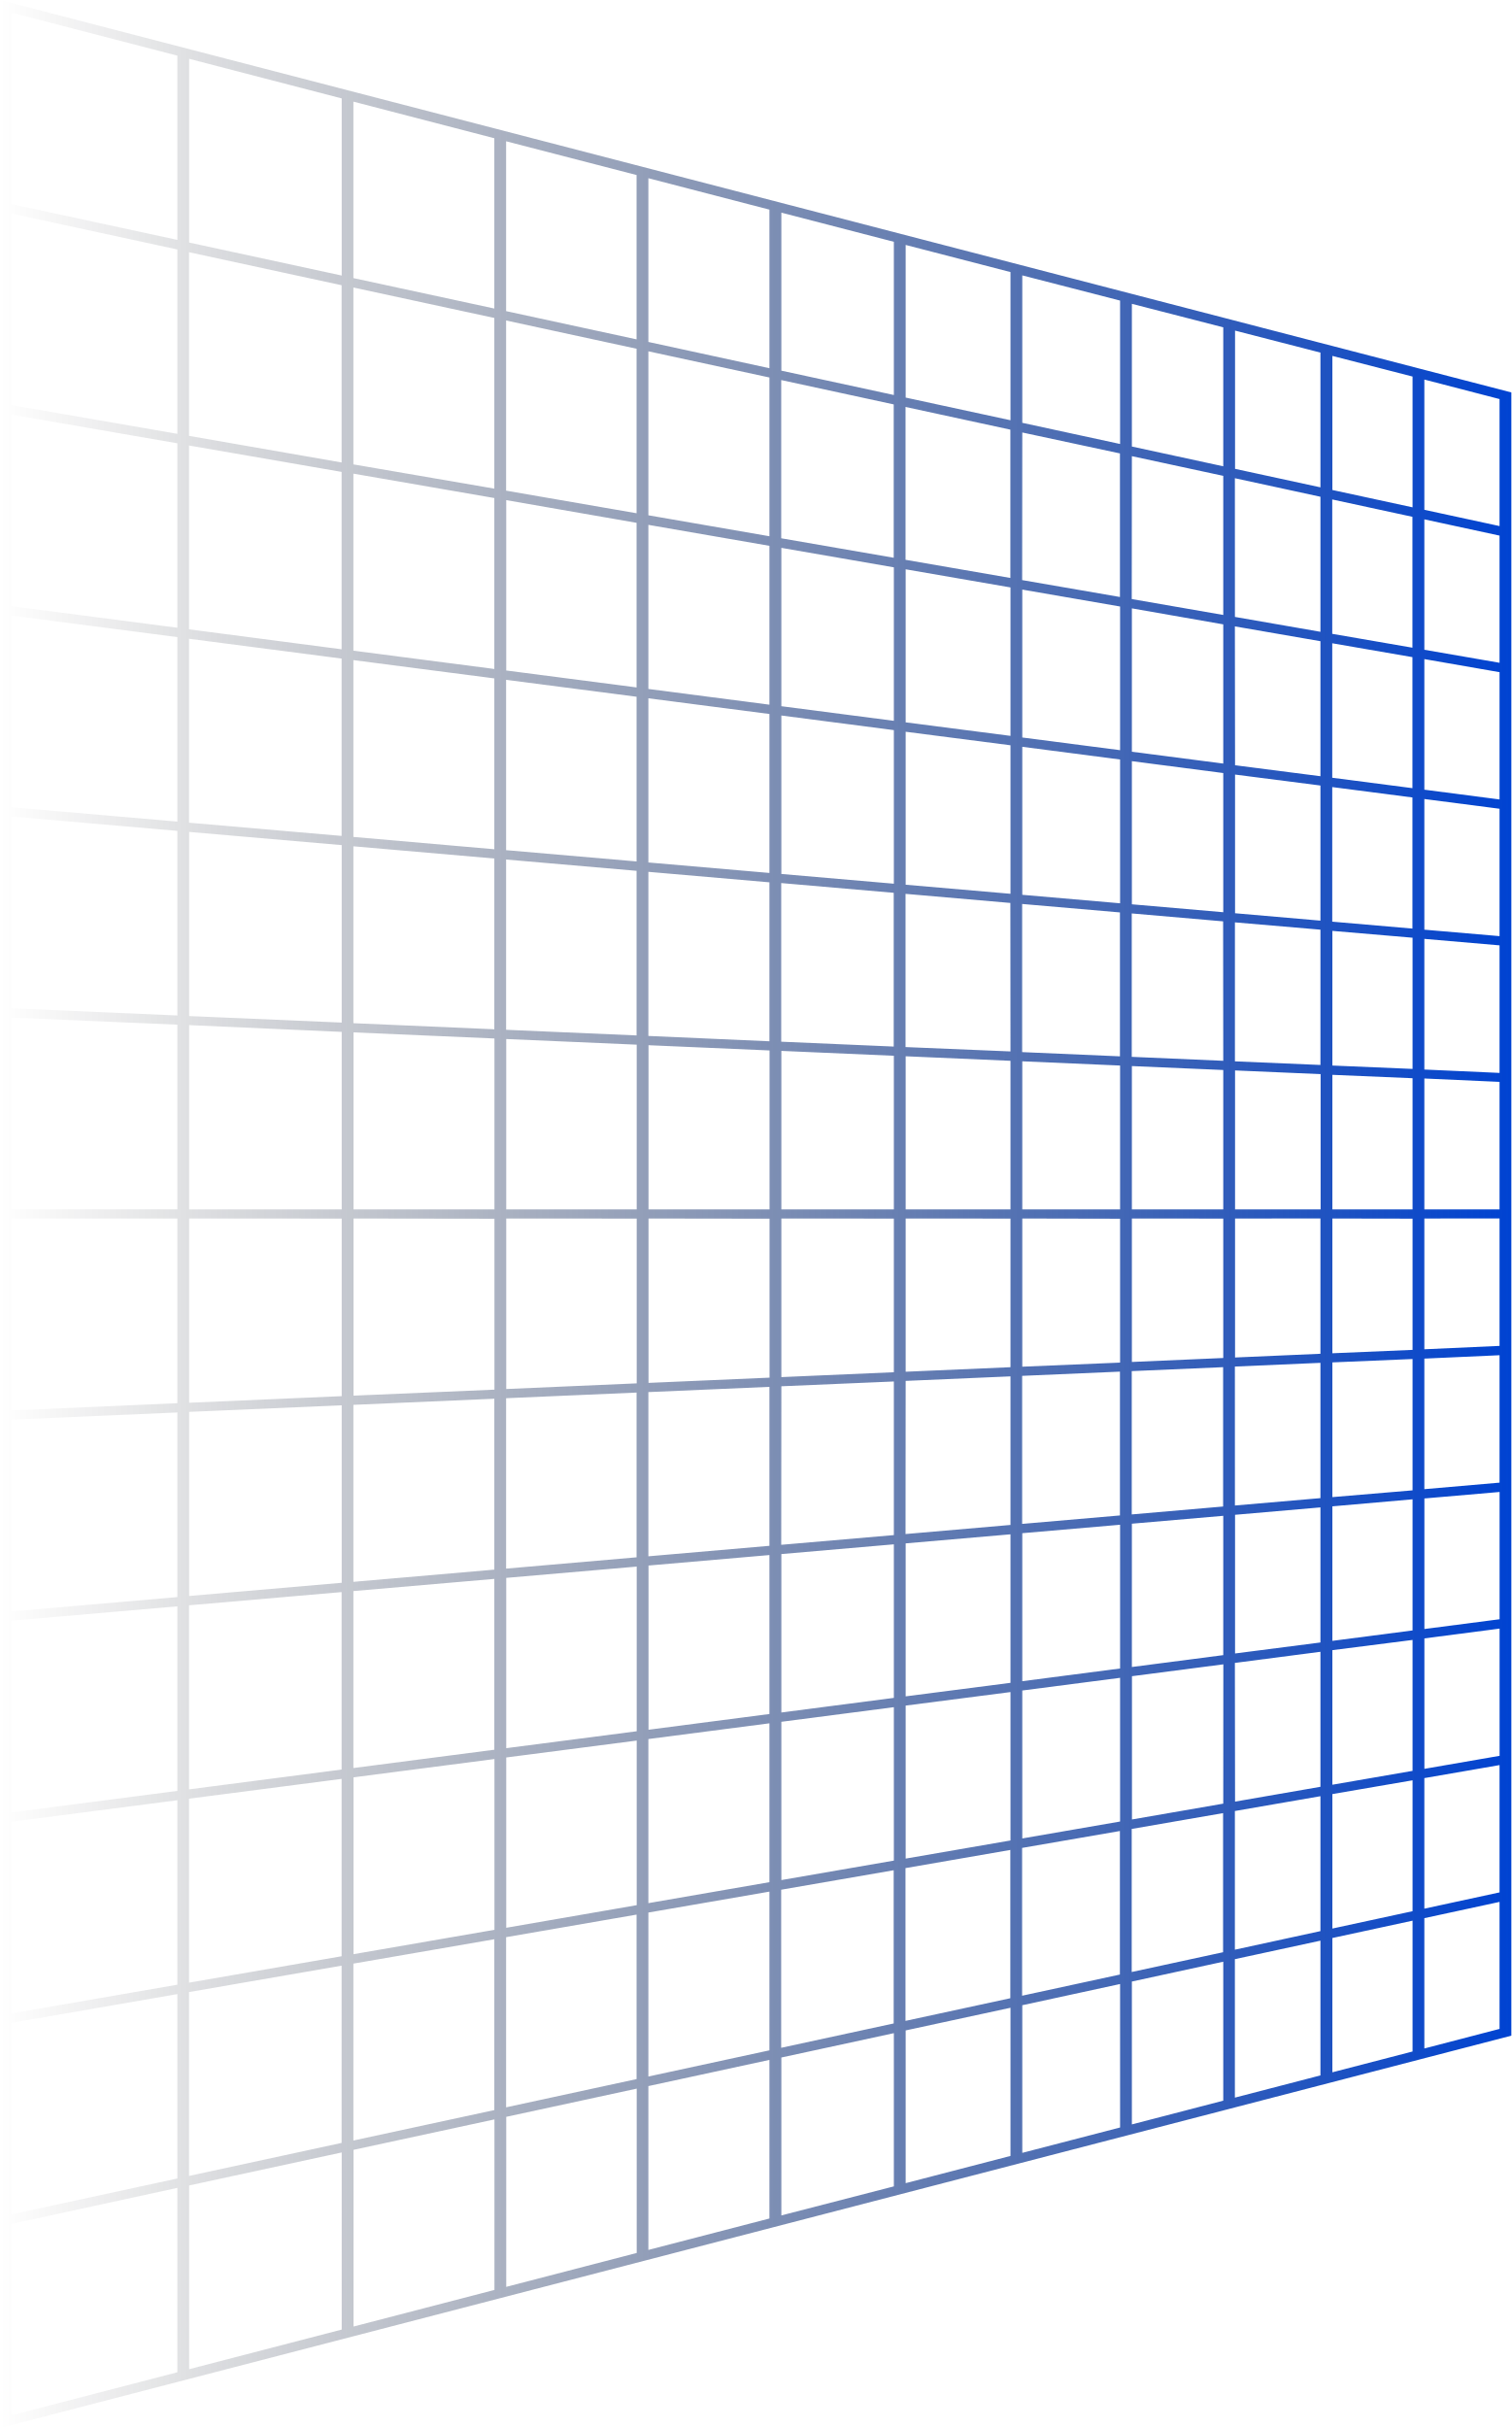
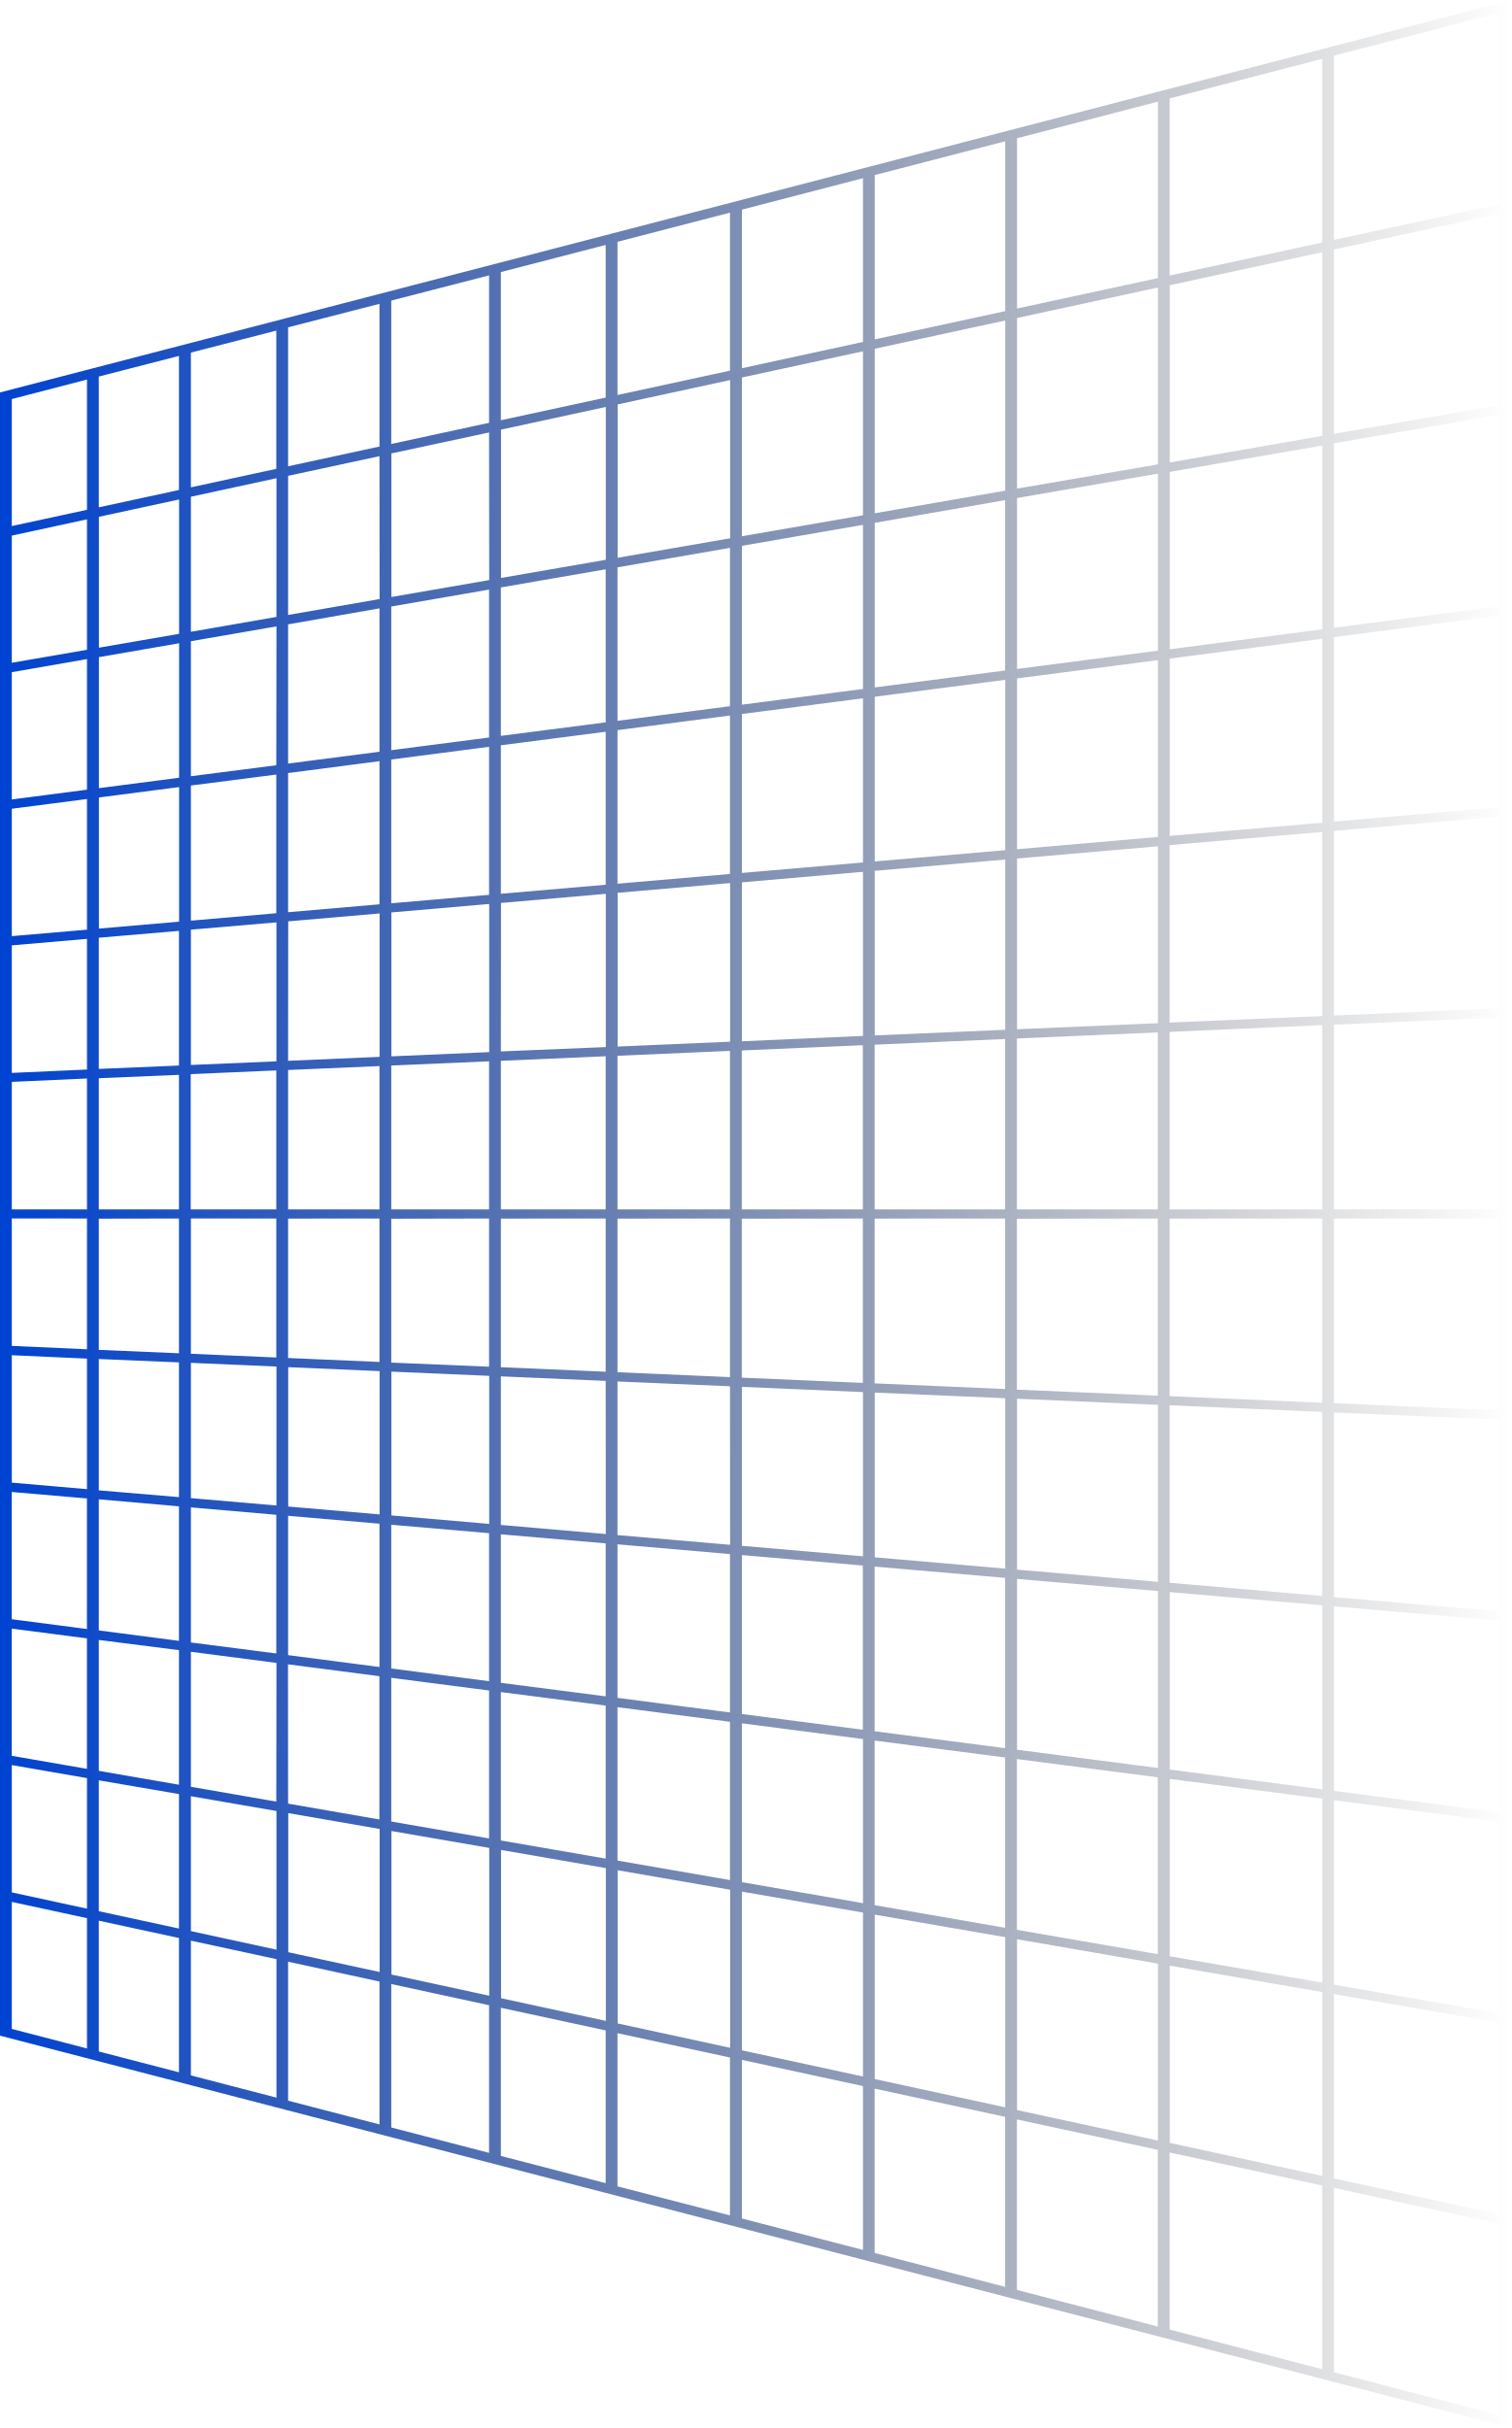
<svg xmlns="http://www.w3.org/2000/svg" width="315" height="506" viewBox="0 0 315 506" fill="none">
-   <path d="M314.159 81.567L315 81.785V424.236L1.61 505.584L0 506L0 0L314.159 81.567ZM39.427 12.258L39.427 50.546L71.222 57.425V20.512L39.427 12.258ZM162.853 147.175L186.302 150.22V118.234L162.853 114.174V147.175ZM160.367 113.751L135.137 109.381V143.581L160.367 146.858V113.751ZM188.761 150.538L210.609 153.357V122.421L188.761 118.643V150.538ZM213.069 153.695L233.451 156.339V126.396L213.069 122.872V153.695ZM235.911 156.663L254.955 159.13V130.118L235.911 126.784V156.663ZM257.415 159.482L275.211 161.766V133.628L257.379 130.541L257.415 159.482ZM257.415 161.421V190.32L275.211 191.864V163.704L257.415 161.421ZM254.955 161.103L235.911 158.629V188.459L254.955 190.109V161.103ZM233.451 158.284L213.069 155.634L213.069 186.479L233.451 188.248V158.284ZM210.609 155.317L188.761 152.497L188.761 184.378L210.609 186.267L210.609 155.317ZM186.302 152.159L162.853 149.114V182.137L186.302 184.167V152.159ZM160.367 148.797L135.137 145.526V179.74L160.367 181.925V148.797ZM132.677 145.202L105.485 141.677V177.174L132.677 179.529V145.202ZM132.677 143.263V108.958L105.512 104.228V139.732L132.677 143.263ZM103.026 103.791L73.654 98.709V135.602L103.026 139.415V103.791ZM103.026 101.832V66.264L73.654 59.92V96.778L103.026 101.832ZM105.485 102.254L132.677 106.963V72.678L105.485 66.793V102.254ZM135.137 107.386L160.367 111.756V78.67L135.137 73.214V107.386ZM162.826 112.179L186.274 116.239V84.281L162.826 79.205V112.179ZM188.734 116.662L210.582 120.447V89.539L188.734 84.809V116.662ZM213.041 120.891L233.424 124.415V94.494L213.069 90.131L213.041 120.891ZM235.884 124.845L254.955 128.158V99.167L235.911 95.065L235.884 124.845ZM257.388 128.567L275.211 131.668V103.523L257.379 99.661L257.388 128.567ZM277.671 132.091L294.382 134.981V107.703L277.671 104.087V132.091ZM277.671 134.058V162.083L294.382 164.254V136.948L277.671 134.058ZM277.671 164.029V192.075L294.382 193.52V166.193L277.671 164.029ZM257.388 192.223V221.186L275.211 221.94V193.746L257.388 192.223ZM254.928 192.012L235.884 190.362V220.249L254.955 221.073L254.928 192.012ZM233.424 190.151L213.041 188.389V219.262L233.424 220.143V190.151ZM210.582 188.177L188.734 186.281V218.211L210.609 219.121L210.582 188.177ZM186.274 186.063L162.826 184.033V217.091L186.274 218.106V186.063ZM160.367 183.878L135.137 181.693V215.892L160.367 217.006V183.878ZM132.677 181.481L105.485 179.127V214.61L132.677 215.787V181.481ZM103.026 178.915L73.654 176.371V213.235L103.026 214.504V178.915ZM103.026 176.984V141.381L73.654 137.568V174.418L103.026 176.984ZM71.195 137.251L39.4 133.12V171.451L71.195 174.207V137.251ZM71.195 135.313V98.343L39.4 92.844V131.154L71.195 135.313ZM71.195 96.383V59.441L39.4 52.562V90.836L71.195 96.383ZM73.654 21.181V57.954L103.026 64.298V28.808L73.654 21.181ZM105.485 29.442V64.84L132.677 70.726V36.477L105.485 29.442ZM135.137 37.139V71.262L160.367 76.738V43.687L135.137 37.139ZM162.853 44.315V77.246L186.302 82.321V50.391L162.853 44.315ZM188.761 51.046V82.857L210.609 87.579V56.699L188.761 51.046ZM213.069 57.39V88.115L233.451 92.527V62.641L213.069 57.39ZM235.911 63.318V93.056L254.955 97.179V68.217L235.911 63.318ZM257.415 68.9V97.708L275.211 101.564V73.482L257.415 68.9ZM277.698 74.173V102.113L294.409 105.729V78.472L277.698 74.173ZM312.54 83.167L296.869 79.1V106.244L312.54 109.634V83.167ZM312.54 111.622L296.869 108.232V135.411L312.54 138.125V111.622ZM312.54 140.084L296.869 137.357V164.571L312.54 166.608V140.084ZM312.54 168.547L296.869 166.517V193.746L312.54 195.092V168.547ZM277.698 193.999V222.06L294.409 222.765V195.423L277.698 193.999ZM312.54 197.016L296.869 195.663V222.892L312.54 223.597V197.016ZM312.54 252.045V225.465L296.869 224.76V252.045H312.54ZM294.409 252.045V224.703L277.698 223.998V252.045H294.409ZM275.247 252.045V223.85L257.415 223.082V252.045H275.247ZM254.955 252.045V222.99L235.911 222.173V252.045H254.955ZM233.451 252.045V222.06L213.069 221.179V252.045H233.451ZM210.609 252.045V221.073L188.761 220.129V252.045H210.609ZM186.302 252.045V220.023L162.853 219.008V252.045H186.302ZM160.394 252.045V218.916L135.164 217.824V252.045H160.394ZM132.704 252.045V217.711L105.512 216.534V252.045H132.704ZM103.053 252.045V216.421L73.681 215.152V252.045L103.053 252.045ZM71.222 252.045V215.047L39.427 213.637V252.045H71.222ZM312.54 308.984V282.432L296.869 283.136V310.344L312.54 308.984ZM294.409 283.221L277.698 283.926V312.001L294.409 310.591V283.221ZM105.512 401.751L132.704 397.042V362.737L105.512 366.261V401.751ZM103.053 366.585L73.681 370.398V407.256L103.053 402.174V366.585ZM254.973 346.849L235.929 349.323V379.181L254.955 375.882L254.973 346.849ZM257.415 375.459L275.211 372.372V344.234L257.379 346.553L257.415 375.459ZM233.451 349.661L213.069 352.305V383.135L233.451 379.611V349.661ZM210.609 352.629L188.761 355.448V387.336L210.609 383.558V352.629ZM186.302 355.78L162.853 358.825V391.812L186.302 387.752V355.78ZM160.367 359.142L135.137 362.419V396.619L160.367 392.249V359.142ZM132.704 360.798V326.478L105.512 328.833V364.323L132.704 360.798ZM135.164 360.481L160.367 357.203V324.075L135.164 326.26V360.481ZM162.853 356.886L186.302 353.841V321.84L162.853 323.87V356.886ZM188.761 353.524L210.609 350.705V319.754L188.761 321.643V353.524ZM213.069 350.366L233.451 347.716V317.759L213.069 319.521V350.366ZM235.911 347.406L254.955 344.932V315.898L235.911 317.541V347.406ZM257.415 344.586L275.211 342.296V314.143L257.415 315.687V344.586ZM277.698 341.957L294.409 339.786V312.459L277.698 313.925V341.957ZM277.698 343.896V371.942L294.409 369.052V341.767L277.698 343.896ZM277.698 373.888V401.913L294.409 398.297V371.019L277.698 373.888ZM275.211 374.332L257.379 377.419V406.318L275.211 402.449V374.332ZM254.919 377.856L235.875 381.155V410.97L254.919 406.847V377.856ZM233.415 381.585L213.032 385.109V415.911L233.415 411.499V381.585ZM210.573 385.532L188.725 389.317V421.156L210.573 416.433V385.532ZM186.265 389.761L162.817 393.821V426.766L186.265 421.691V389.761ZM160.367 394.216L135.137 398.579V432.751L160.367 427.295V394.216ZM132.677 399.009L105.485 403.71V439.172L132.677 433.286V399.009ZM103.026 404.14L73.654 409.222V446.087L103.026 439.743V404.14ZM71.195 409.645L39.4 415.15V453.467L71.195 446.587V409.645ZM71.195 407.686V370.723L39.4 374.846V413.191L71.195 407.686ZM71.195 368.777V331.793L39.4 334.549V372.908L71.195 368.777ZM73.654 368.46L103.026 364.647V329.044L73.654 331.582V368.46ZM103.026 327.113V291.496L73.654 292.772V329.657L103.026 327.113ZM105.485 326.901L132.677 324.547V290.213L105.485 291.39V326.901ZM135.137 324.336L160.367 322.151V289.022L135.137 290.115V324.336ZM162.826 321.939L186.302 319.916V287.901L162.853 288.902L162.826 321.939ZM188.734 319.698L210.609 317.802V286.837L188.761 287.781L188.734 319.698ZM213.041 317.583L233.424 315.821V285.85L213.041 286.731V317.583ZM235.884 315.609L254.928 313.96V284.92L235.884 285.744V315.609ZM257.388 313.749L275.211 312.212V284.018L257.379 284.793L257.388 313.749ZM312.549 310.929L296.878 312.283V339.49L312.549 337.453V310.929ZM312.549 339.406L296.878 341.443V368.629L312.549 365.916V339.406ZM312.54 367.847L296.869 370.561V397.768L312.54 394.378V367.847ZM312.54 422.826V396.359L296.869 399.749V426.907L312.54 422.826ZM294.409 427.535V400.271L277.698 403.886V431.87L294.409 427.535ZM275.211 432.518V404.436L257.379 408.292V437.149L275.211 432.518ZM254.955 437.783V408.821L235.911 412.958V442.731L254.955 437.783ZM233.451 443.373V413.473L213.069 417.892V448.659L233.451 443.373ZM210.609 449.301V418.421L188.761 423.143V454.975L210.609 449.301ZM186.302 455.645V423.714L162.853 428.789V461.699L186.302 455.645ZM160.367 462.341V429.283L135.137 434.745V468.889L160.367 462.341ZM132.704 469.523V435.274L105.512 441.153V476.586L132.704 469.523ZM103.053 477.227V441.688L73.681 448.032V484.854L103.053 477.227ZM71.222 485.488V448.575L39.427 455.454V493.742L71.222 485.488ZM2.451 503.343L36.967 494.384V455.955L2.451 463.454V503.343ZM2.451 461.467L36.967 454.002V415.573L2.451 421.55V461.467ZM2.451 419.591L36.967 413.614V375.17L2.451 379.646V419.591ZM2.451 377.708L36.967 373.225V334.761L2.451 337.749V377.708ZM2.451 295.852V335.818L36.967 332.836V294.358L2.451 295.852ZM39.427 332.604L71.222 329.855V292.864L39.427 294.238V332.604ZM2.451 253.941V293.935L36.967 292.427V253.941H2.451ZM39.427 253.941V292.335L71.222 290.96L71.222 253.955L39.427 253.941ZM73.681 253.941L73.681 290.855L103.053 289.607L103.053 253.983L73.681 253.941ZM105.512 253.941L105.512 289.473L132.704 288.296L132.704 253.955L105.512 253.941ZM135.164 253.941L135.164 288.197L160.394 287.105L160.394 253.976L135.164 253.941ZM162.853 253.941L162.853 286.992L186.302 285.977L186.302 253.955L162.853 253.941ZM188.761 253.941V285.871L210.609 284.927V253.955L188.761 253.941ZM213.069 253.941V284.821L233.451 283.968V253.983L213.069 253.941ZM235.911 253.941V283.834L254.955 283.01V253.955L235.911 253.941ZM257.415 253.941V282.904L275.211 282.128V253.934L257.415 253.941ZM277.698 253.941V282.023L294.409 281.318V253.969L277.698 253.941ZM296.869 253.941V281.191L312.54 280.486V253.927L296.869 253.941ZM2.451 252.031H36.967V213.545L2.451 212.072V252.031ZM71.222 213.108V176.124L39.427 173.375V211.748L71.222 213.108ZM2.451 210.134L36.967 211.628V173.157L2.451 170.168V210.134ZM2.451 168.237L36.967 171.225V132.775L2.451 128.292V168.237ZM2.451 126.34L36.967 130.823V92.386L2.451 86.416V126.34ZM2.451 84.436L36.967 90.413V51.991L2.451 44.519V84.436ZM36.967 49.996L36.967 11.602L2.451 2.643L2.451 42.545L36.967 49.996Z" fill="url(#paint0_linear_280_163)" />
+   <path d="M0.841 81.567L0 81.785L0 424.236L313.39 505.584L315 506L315 0L0.841 81.567ZM275.573 12.258L275.573 50.546L243.778 57.425V20.512L275.573 12.258ZM152.147 147.175L128.698 150.22V118.234L152.147 114.174V147.175ZM154.633 113.751L179.863 109.381V143.581L154.633 146.858V113.751ZM126.239 150.538L104.391 153.357V122.421L126.239 118.643V150.538ZM101.931 153.695L81.549 156.339V126.396L101.931 122.872V153.695ZM79.089 156.663L60.045 159.13V130.118L79.089 126.784V156.663ZM57.585 159.482L39.789 161.766V133.628L57.621 130.541L57.585 159.482ZM57.585 161.421V190.32L39.789 191.864V163.704L57.585 161.421ZM60.045 161.103L79.089 158.629V188.459L60.045 190.109V161.103ZM81.549 158.284L101.931 155.634L101.931 186.479L81.549 188.248V158.284ZM104.391 155.317L126.239 152.497L126.239 184.378L104.391 186.267L104.391 155.317ZM128.698 152.159L152.147 149.114V182.137L128.698 184.167V152.159ZM154.633 148.797L179.863 145.526V179.74L154.633 181.925V148.797ZM182.323 145.202L209.515 141.677V177.174L182.323 179.529V145.202ZM182.323 143.263V108.958L209.488 104.228V139.732L182.323 143.263ZM211.974 103.791L241.346 98.709V135.602L211.974 139.415V103.791ZM211.974 101.832V66.264L241.346 59.92V96.778L211.974 101.832ZM209.515 102.254L182.323 106.963V72.678L209.515 66.793V102.254ZM179.863 107.386L154.633 111.756V78.67L179.863 73.214V107.386ZM152.174 112.179L128.726 116.239V84.281L152.174 79.205V112.179ZM126.266 116.662L104.418 120.447V89.539L126.266 84.809V116.662ZM101.959 120.891L81.576 124.415V94.494L101.931 90.131L101.959 120.891ZM79.116 124.845L60.045 128.158L60.045 99.167L79.089 95.065L79.116 124.845ZM57.612 128.567L39.789 131.668V103.523L57.621 99.661L57.612 128.567ZM37.329 132.091L20.618 134.981L20.618 107.703L37.329 104.087V132.091ZM37.329 134.058V162.083L20.618 164.254V136.948L37.329 134.058ZM37.329 164.029V192.075L20.618 193.52L20.618 166.193L37.329 164.029ZM57.612 192.223L57.612 221.186L39.789 221.94L39.789 193.746L57.612 192.223ZM60.072 192.012L79.116 190.362V220.249L60.045 221.073L60.072 192.012ZM81.576 190.151L101.959 188.389V219.262L81.576 220.143V190.151ZM104.418 188.177L126.266 186.281V218.211L104.391 219.121L104.418 188.177ZM128.726 186.063L152.174 184.033V217.091L128.726 218.106V186.063ZM154.633 183.878L179.863 181.693V215.892L154.633 217.006V183.878ZM182.323 181.481L209.515 179.127V214.61L182.323 215.787V181.481ZM211.974 178.915L241.346 176.371V213.235L211.974 214.504V178.915ZM211.974 176.984V141.381L241.346 137.568V174.418L211.974 176.984ZM243.805 137.251L275.6 133.12V171.451L243.805 174.207V137.251ZM243.805 135.313V98.343L275.6 92.844V131.154L243.805 135.313ZM243.805 96.383V59.441L275.6 52.562V90.836L243.805 96.383ZM241.346 21.181V57.954L211.974 64.298V28.808L241.346 21.181ZM209.515 29.442V64.84L182.323 70.726V36.477L209.515 29.442ZM179.863 37.139V71.262L154.633 76.738V43.687L179.863 37.139ZM152.147 44.315V77.246L128.698 82.321V50.391L152.147 44.315ZM126.239 51.046V82.857L104.391 87.579V56.699L126.239 51.046ZM101.931 57.39V88.115L81.549 92.527V62.641L101.931 57.39ZM79.089 63.318V93.056L60.045 97.179V68.217L79.089 63.318ZM57.585 68.9V97.708L39.789 101.564L39.789 73.482L57.585 68.9ZM37.302 74.173L37.302 102.113L20.591 105.729V78.472L37.302 74.173ZM2.46 83.167L18.131 79.1V106.244L2.46 109.634L2.46 83.167ZM2.46 111.622L18.131 108.232L18.131 135.411L2.46 138.125L2.46 111.622ZM2.46 140.084L18.131 137.357V164.571L2.46 166.608L2.46 140.084ZM2.46 168.547L18.131 166.517L18.131 193.746L2.46 195.092L2.46 168.547ZM37.302 193.999L37.302 222.06L20.591 222.765V195.423L37.302 193.999ZM2.46 197.016L18.131 195.663V222.892L2.46 223.597L2.46 197.016ZM2.46 252.045L2.46 225.465L18.131 224.76L18.131 252.045H2.46ZM20.591 252.045L20.591 224.703L37.302 223.998V252.045H20.591ZM39.752 252.045V223.85L57.585 223.082V252.045H39.752ZM60.045 252.045V222.99L79.089 222.173V252.045H60.045ZM81.549 252.045V222.06L101.931 221.179V252.045H81.549ZM104.391 252.045V221.073L126.239 220.129V252.045H104.391ZM128.698 252.045V220.023L152.147 219.008V252.045H128.698ZM154.606 252.045V218.916L179.836 217.824V252.045H154.606ZM182.296 252.045V217.711L209.488 216.534V252.045H182.296ZM211.947 252.045V216.421L241.319 215.152V252.045L211.947 252.045ZM243.778 252.045V215.047L275.573 213.637V252.045H243.778ZM2.46 308.984L2.46 282.432L18.131 283.136L18.131 310.344L2.46 308.984ZM20.591 283.221L37.302 283.926V312.001L20.591 310.591L20.591 283.221ZM209.488 401.751L182.296 397.042V362.737L209.488 366.261V401.751ZM211.947 366.585L241.319 370.398V407.256L211.947 402.174V366.585ZM60.027 346.849L79.071 349.323V379.181L60.045 375.882L60.027 346.849ZM57.585 375.459L39.789 372.372V344.234L57.621 346.553L57.585 375.459ZM81.549 349.661L101.931 352.305V383.135L81.549 379.611V349.661ZM104.391 352.629L126.239 355.448V387.336L104.391 383.558V352.629ZM128.698 355.78L152.147 358.825V391.812L128.698 387.752V355.78ZM154.633 359.142L179.863 362.419V396.619L154.633 392.249V359.142ZM182.296 360.798V326.478L209.488 328.833V364.323L182.296 360.798ZM179.836 360.481L154.633 357.203V324.075L179.836 326.26V360.481ZM152.147 356.886L128.698 353.841V321.84L152.147 323.87V356.886ZM126.239 353.524L104.391 350.705V319.754L126.239 321.643V353.524ZM101.931 350.366L81.549 347.716V317.759L101.931 319.521V350.366ZM79.089 347.406L60.045 344.932L60.045 315.898L79.089 317.541V347.406ZM57.585 344.586L39.789 342.296L39.789 314.143L57.585 315.687L57.585 344.586ZM37.302 341.957L20.591 339.786V312.459L37.302 313.925L37.302 341.957ZM37.302 343.896V371.942L20.591 369.052L20.591 341.767L37.302 343.896ZM37.302 373.888V401.913L20.591 398.297V371.019L37.302 373.888ZM39.789 374.332L57.621 377.419V406.318L39.789 402.449V374.332ZM60.081 377.856L79.125 381.155L79.125 410.97L60.081 406.847V377.856ZM81.585 381.585L101.968 385.109L101.968 415.911L81.585 411.499L81.585 381.585ZM104.427 385.532L126.275 389.317L126.275 421.156L104.427 416.433L104.427 385.532ZM128.735 389.761L152.183 393.821V426.766L128.735 421.691V389.761ZM154.633 394.216L179.863 398.579V432.751L154.633 427.295V394.216ZM182.323 399.009L209.515 403.71V439.172L182.323 433.286V399.009ZM211.974 404.14L241.346 409.222V446.087L211.974 439.743V404.14ZM243.805 409.645L275.6 415.15V453.467L243.805 446.587V409.645ZM243.805 407.686V370.723L275.6 374.846V413.191L243.805 407.686ZM243.805 368.777V331.793L275.6 334.549V372.908L243.805 368.777ZM241.346 368.46L211.974 364.647V329.044L241.346 331.582V368.46ZM211.974 327.113V291.496L241.346 292.772V329.657L211.974 327.113ZM209.515 326.901L182.323 324.547V290.213L209.515 291.39V326.901ZM179.863 324.336L154.633 322.151V289.022L179.863 290.115V324.336ZM152.174 321.939L128.698 319.916V287.901L152.147 288.902L152.174 321.939ZM126.266 319.698L104.391 317.802V286.837L126.239 287.781L126.266 319.698ZM101.959 317.583L81.576 315.821V285.85L101.959 286.731V317.583ZM79.116 315.609L60.072 313.96V284.92L79.116 285.744V315.609ZM57.612 313.749L39.789 312.212V284.018L57.621 284.793L57.612 313.749ZM2.451 310.929L18.122 312.283V339.49L2.451 337.453L2.451 310.929ZM2.451 339.406L18.122 341.443L18.122 368.629L2.451 365.916L2.451 339.406ZM2.46 367.847L18.131 370.561V397.768L2.46 394.378L2.46 367.847ZM2.46 422.826L2.46 396.359L18.131 399.749L18.131 426.907L2.46 422.826ZM20.591 427.535L20.591 400.271L37.302 403.886V431.87L20.591 427.535ZM39.789 432.518V404.436L57.621 408.292V437.149L39.789 432.518ZM60.045 437.783V408.821L79.089 412.958V442.731L60.045 437.783ZM81.549 443.373V413.473L101.931 417.892V448.659L81.549 443.373ZM104.391 449.301V418.421L126.239 423.143V454.975L104.391 449.301ZM128.698 455.645V423.714L152.147 428.789V461.699L128.698 455.645ZM154.633 462.341V429.283L179.863 434.745V468.889L154.633 462.341ZM182.296 469.523V435.274L209.488 441.153V476.586L182.296 469.523ZM211.947 477.227V441.688L241.319 448.032V484.854L211.947 477.227ZM243.778 485.488V448.575L275.573 455.454V493.742L243.778 485.488ZM312.549 503.343L278.033 494.384V455.955L312.549 463.454V503.343ZM312.549 461.467L278.033 454.002V415.573L312.549 421.55V461.467ZM312.549 419.591L278.033 413.614V375.17L312.549 379.646V419.591ZM312.549 377.708L278.033 373.225V334.761L312.549 337.749V377.708ZM312.549 295.852V335.818L278.033 332.836V294.358L312.549 295.852ZM275.573 332.604L243.778 329.855V292.864L275.573 294.238V332.604ZM312.549 253.941V293.935L278.033 292.427V253.941H312.549ZM275.573 253.941V292.335L243.778 290.96L243.778 253.955L275.573 253.941ZM241.319 253.941L241.319 290.855L211.947 289.607L211.947 253.983L241.319 253.941ZM209.488 253.941L209.488 289.473L182.296 288.296L182.296 253.955L209.488 253.941ZM179.836 253.941L179.836 288.197L154.606 287.105L154.606 253.976L179.836 253.941ZM152.147 253.941L152.147 286.992L128.698 285.977L128.698 253.955L152.147 253.941ZM126.239 253.941V285.871L104.391 284.927V253.955L126.239 253.941ZM101.931 253.941V284.821L81.549 283.968V253.983L101.931 253.941ZM79.089 253.941V283.834L60.045 283.01V253.955L79.089 253.941ZM57.585 253.941V282.904L39.789 282.128V253.934L57.585 253.941ZM37.302 253.941V282.023L20.591 281.318V253.969L37.302 253.941ZM18.131 253.941V281.191L2.46 280.486L2.46 253.927L18.131 253.941ZM312.549 252.031H278.033V213.545L312.549 212.072V252.031ZM243.778 213.108V176.124L275.573 173.375V211.748L243.778 213.108ZM312.549 210.134L278.033 211.628V173.157L312.549 170.168V210.134ZM312.549 168.237L278.033 171.225V132.775L312.549 128.292V168.237ZM312.549 126.34L278.033 130.823V92.386L312.549 86.416V126.34ZM312.549 84.436L278.033 90.413V51.991L312.549 44.519V84.436ZM278.033 49.996L278.033 11.602L312.549 2.643L312.549 42.545L278.033 49.996Z" fill="url(#paint0_linear_280_168)" />
  <defs>
-     <linearGradient id="paint0_linear_280_163" x1="315" y1="253" x2="0" y2="253" gradientUnits="userSpaceOnUse">
+     <linearGradient id="paint0_linear_280_168" x1="0" y1="253" x2="315" y2="253" gradientUnits="userSpaceOnUse">
      <stop stop-color="#0043D2" />
      <stop offset="1" stop-opacity="0" />
    </linearGradient>
  </defs>
</svg>
